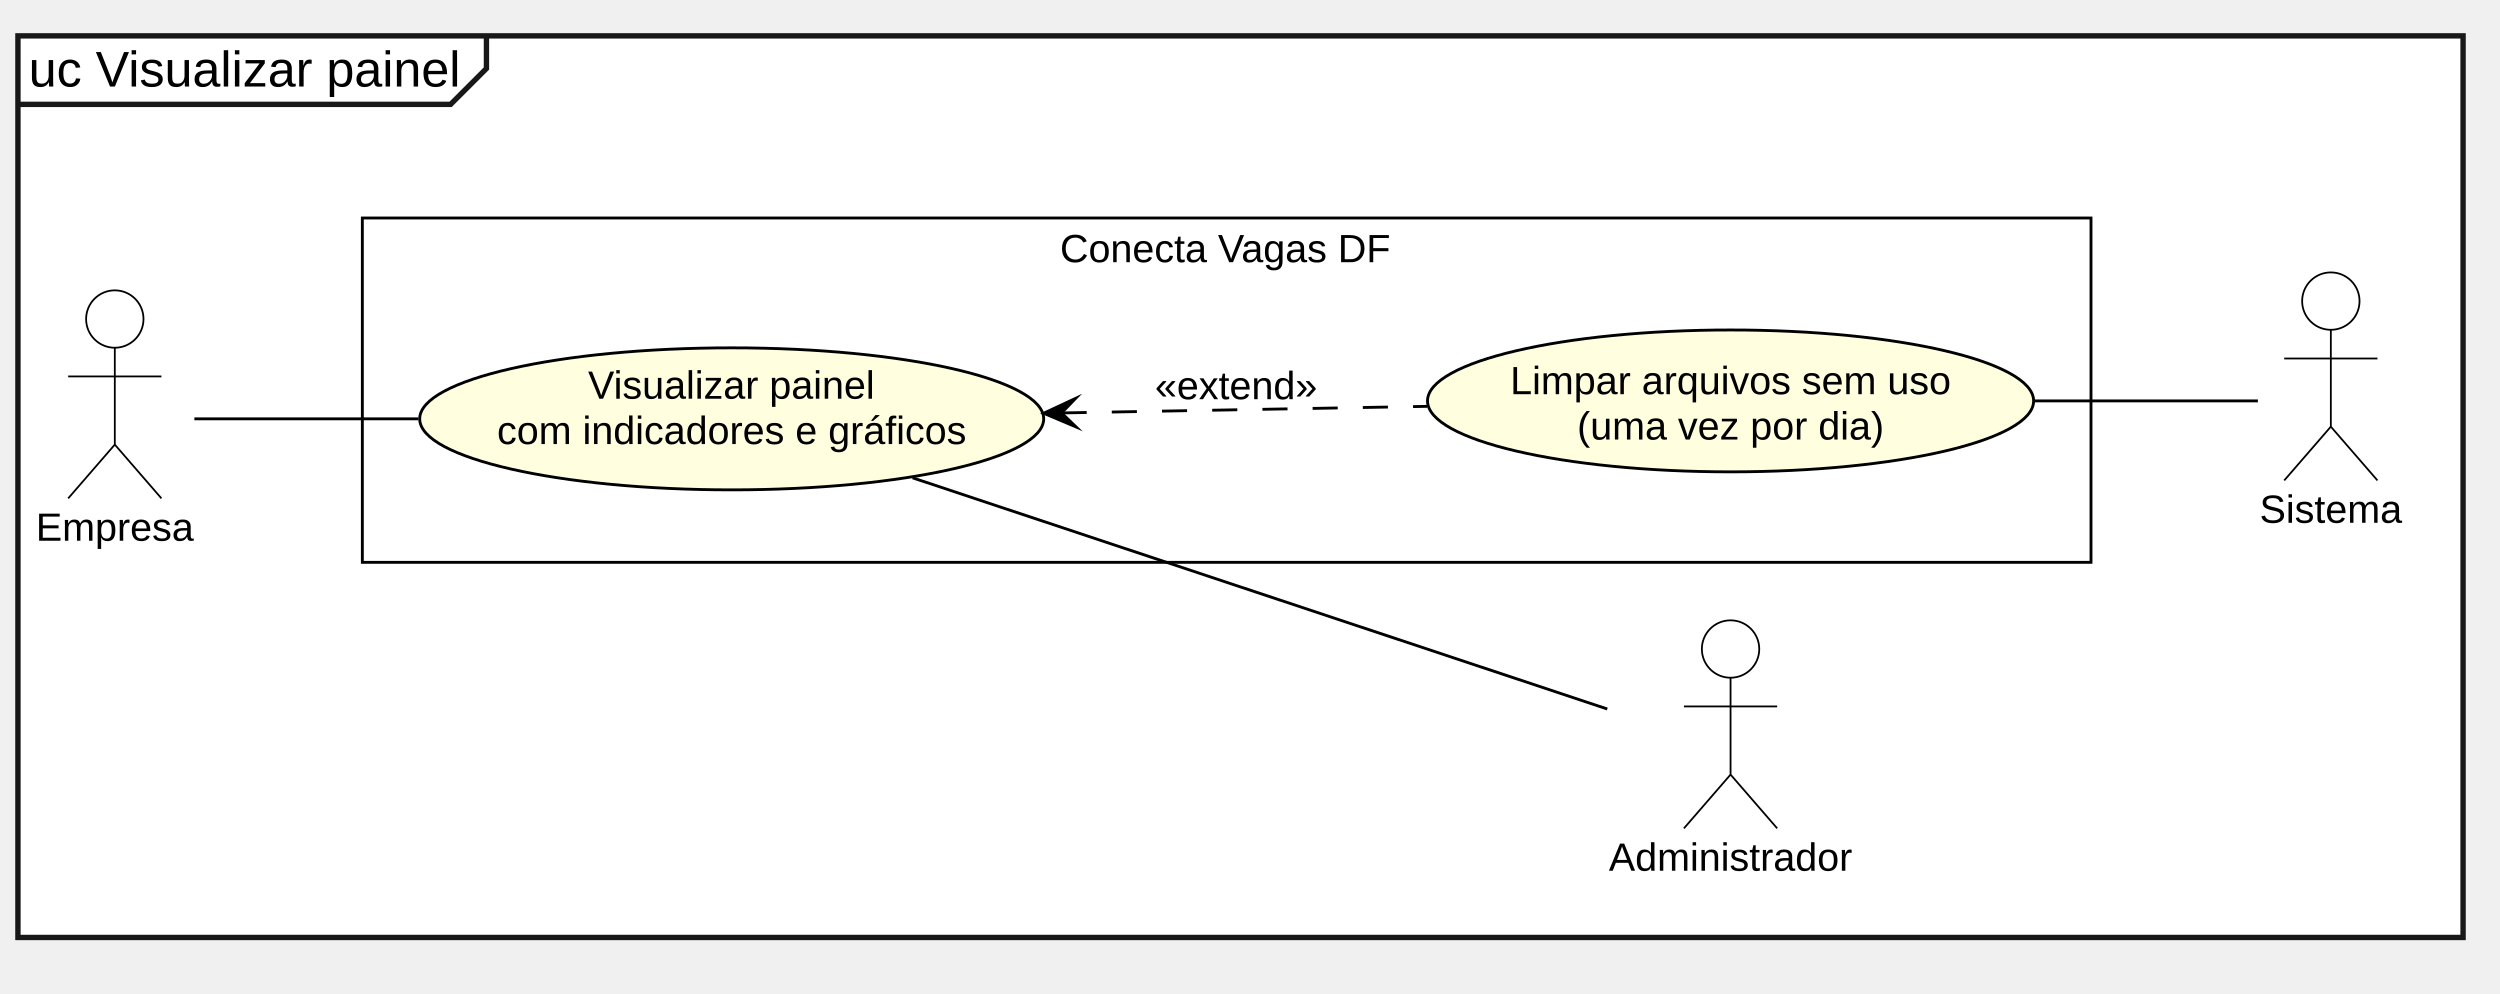
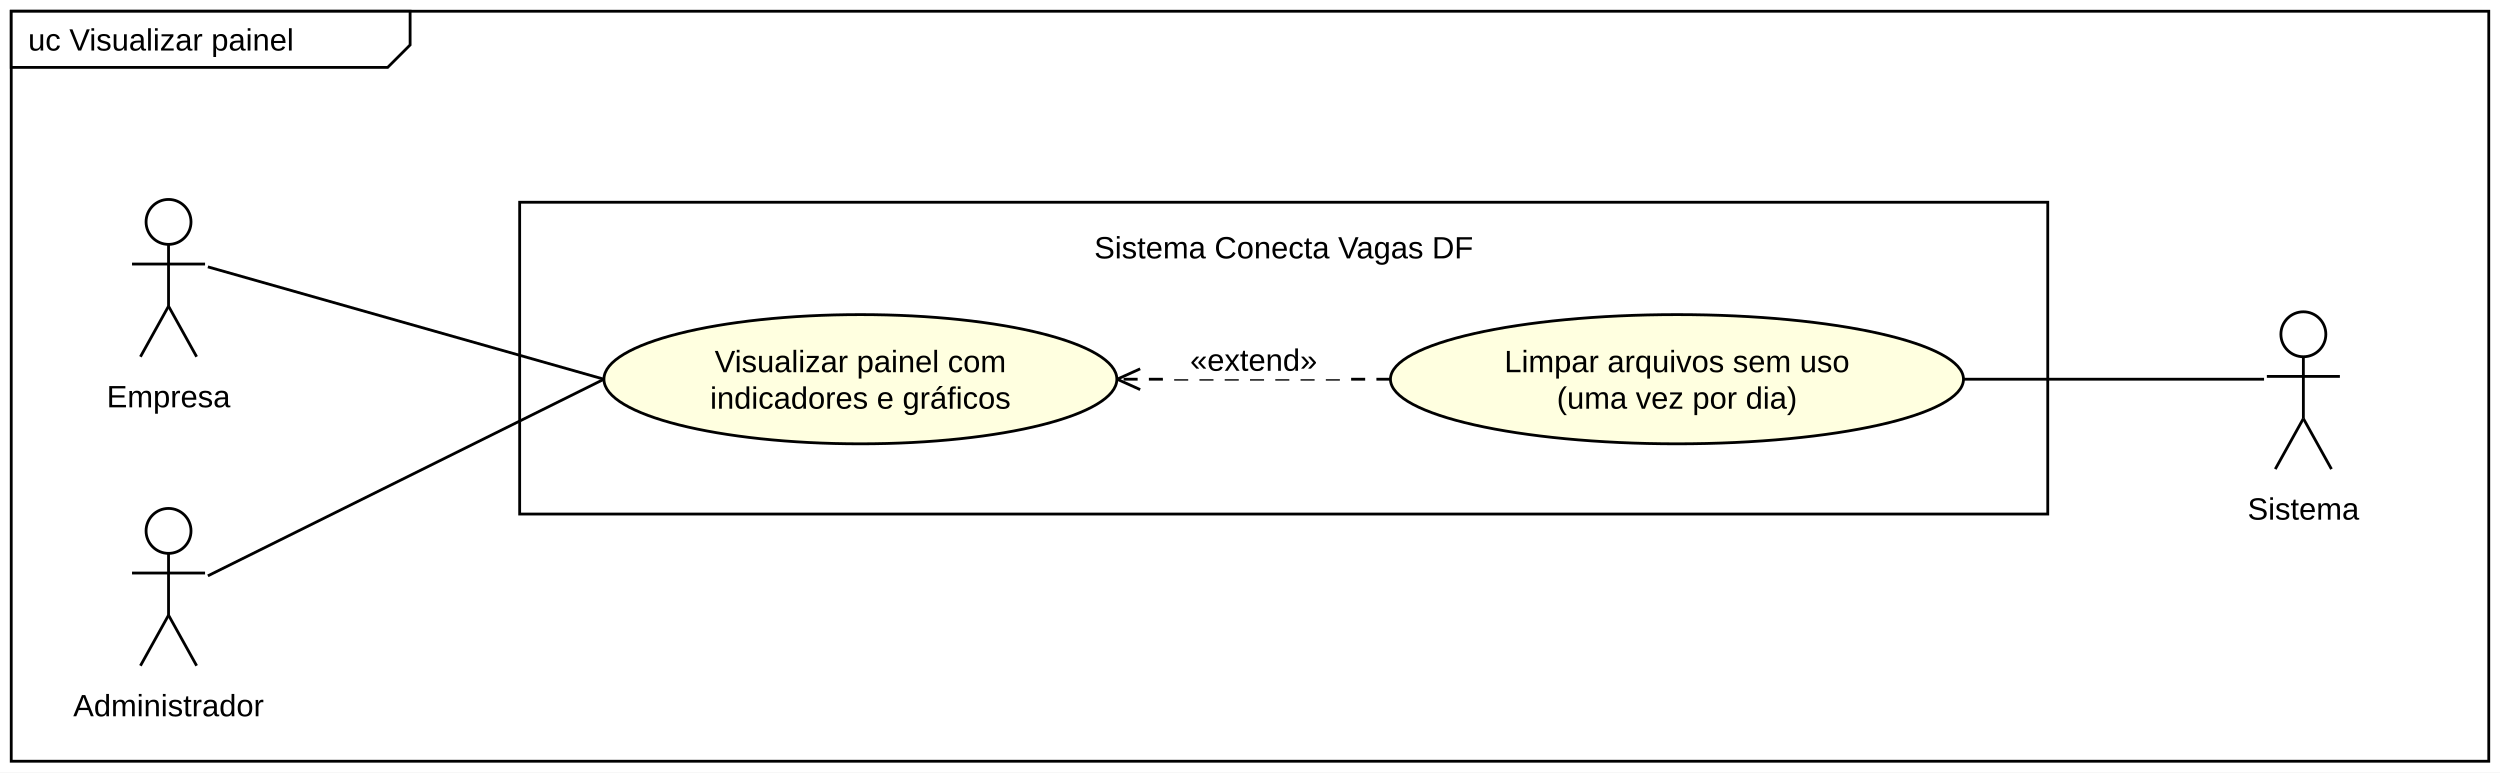
- <svg xmlns="http://www.w3.org/2000/svg" version="1.1" data-diagram-type="DESCRIPTION" style="width:697px;height:277px;background:#FFFFFF;" width="697px" height="277px" viewBox="0 0 697 277" zoomAndPan="magnify" preserveAspectRatio="none" contentStyleType="text/css">
-   <defs />
-   <g font-family="sans-serif" lengthAdjust="spacing">
-     <rect x="5" y="10" width="681.705" height="251.365" fill="#FFF" style="stroke:#181818;stroke-width:1.5;" />
-     <path d="M135.62,10 L135.62,19.099 L125.62,29.099 L5,29.099" style="stroke:#181818;stroke-width:1.5;" fill="none" />
-     <text x="8" y="24.132" fill="#000" font-size="14" textLength="120.62" font-family="Arial">uc Visualizar painel</text>
-     <g class="cluster" data-qualified-name="Conecta Vagas DF" id="ent0002" data-source-line="5">
-       <rect x="101.02" y="60.779" width="481.95" height="96" fill="#FFF" style="stroke:#000;stroke-width:0.8;" />
-       <text x="295.527" y="73.097" fill="#000" font-size="11" textLength="92.936" font-family="Arial">Conecta Vagas DF</text>
-     </g>
-     <g class="entity" data-qualified-name="Conecta Vagas DF.P" id="ent0003" data-source-line="6">
-       <ellipse cx="203.996" cy="116.776" rx="86.986" ry="19.797" fill="#FFFFE0" style="stroke:#000;stroke-width:0.8;" />
-       <text x="163.946" y="111.16" fill="#000" font-size="11" textLength="80.099" font-family="Arial">Visualizar painel</text>
-       <text x="138.576" y="123.809" fill="#000" font-size="11" textLength="130.84" font-family="Arial">com indicadores e gráficos</text>
-     </g>
-     <g class="entity" data-qualified-name="Conecta Vagas DF.LA" id="ent0004" data-source-line="7">
-       <ellipse cx="482.482" cy="111.775" rx="84.492" ry="19.776" fill="#FFFFE0" style="stroke:#000;stroke-width:0.8;" />
-       <text x="421.04" y="109.903" fill="#000" font-size="11" textLength="122.885" font-family="Arial">Limpar arquivos sem uso</text>
-       <text x="439.688" y="122.552" fill="#000" font-size="11" textLength="85.588" font-family="Arial">(uma vez por dia)</text>
-     </g>
-     <g class="entity" data-qualified-name="E" id="ent0001" data-source-line="4">
-       <ellipse cx="32.008" cy="88.949" rx="8" ry="8" fill="#FFF" style="stroke:#000;stroke-width:0.5;" />
-       <path d="M32.008,96.949 L32.008,123.949 M19.008,104.949 L45.008,104.949 M32.008,123.949 L19.008,138.949 M32.008,123.949 L45.008,138.949" style="stroke:#000;stroke-width:0.5;" fill="none" />
-       <text x="10" y="150.767" fill="#000" font-size="11" textLength="44.016" font-family="Arial">Empresa</text>
-     </g>
-     <g class="entity" data-qualified-name="A" id="ent0005" data-source-line="9">
-       <ellipse cx="482.479" cy="180.949" rx="8" ry="8" fill="#FFF" style="stroke:#000;stroke-width:0.5;" />
-       <path d="M482.479,188.949 L482.479,215.949 M469.479,196.949 L495.479,196.949 M482.479,215.949 L469.479,230.949 M482.479,215.949 L495.479,230.949" style="stroke:#000;stroke-width:0.5;" fill="none" />
-       <text x="448.55" y="242.767" fill="#000" font-size="11" textLength="67.858" font-family="Arial">Administrador</text>
-     </g>
-     <g class="entity" data-qualified-name="SI" id="ent0009" data-source-line="13">
-       <ellipse cx="649.838" cy="83.949" rx="8" ry="8" fill="#FFF" style="stroke:#000;stroke-width:0.5;" />
-       <path d="M649.838,91.949 L649.838,118.949 M636.838,99.949 L662.838,99.949 M649.838,118.949 L636.838,133.949 M649.838,118.949 L662.838,133.949" style="stroke:#000;stroke-width:0.5;" fill="none" />
-       <text x="629.97" y="145.767" fill="#000" font-size="11" textLength="39.735" font-family="Arial">Sistema</text>
-     </g>
-     <g class="link" data-entity-1="ent0001" data-entity-2="ent0003" id="lnk6" data-source-line="10" data-link-type="association">
-       <path d="M54.19,116.779 C70.21,116.779 93.36,116.779 116.65,116.779" style="stroke:#000;stroke-width:0.8;" fill="none" id="E-P" />
-     </g>
-     <g class="link" data-entity-1="ent0003" data-entity-2="ent0005" id="lnk7" data-source-line="11" data-link-type="association">
-       <path d="M254.43,133.219 C310.35,151.829 399.88,181.619 448.11,197.669" style="stroke:#000;stroke-width:0.8;" fill="none" id="P-A" />
-     </g>
-     <g class="link" data-entity-1="ent0003" data-entity-2="ent0004" id="lnk8" data-source-line="12" data-link-type="dependency">
-       <path d="M295.969,115.128 C330.049,114.508 364.1,113.899 397.94,113.289" style="stroke:#000;stroke-width:0.8;stroke-dasharray:7,7;" fill="none" id="P-backto-LA" />
-       <polygon points="290.97,115.219,300.041,119.054,295.969,115.128,299.896,111.056,290.97,115.219" fill="#000" style="stroke:#000;stroke-width:0.8;stroke-linejoin:miter;stroke-miterlimit:10;" />
-       <text x="321.99" y="111.297" fill="#000" font-size="11" textLength="45.262" font-family="Arial">«extend»</text>
-     </g>
-     <g class="link" data-entity-1="ent0004" data-entity-2="ent0009" id="lnk10" data-source-line="14" data-link-type="association">
-       <path d="M567.13,111.779 C590.52,111.779 613.81,111.779 629.5,111.779" style="stroke:#000;stroke-width:0.8;" fill="none" id="LA-SI" />
-     </g>
+ <svg xmlns="http://www.w3.org/2000/svg" width="890" height="275" viewBox="0 0 890 275">
+   <rect x="0" y="0" width="890" height="275" fill="#fff" />
+   <rect x="4" y="4" width="882" height="267" fill="none" stroke="#000" stroke-width="1" />
+   <polygon points="4,4 146,4 146,16 138,24 4,24" fill="#fff" stroke="#000" stroke-width="1" />
+   <text x="10" y="18" font-family="Arial, Helvetica, sans-serif" font-size="11" text-anchor="start">uc Visualizar painel</text>
+   <rect x="185" y="72" width="544" height="111" fill="#fff" stroke="#000" stroke-width="1" />
+   <text x="457" y="92" font-family="Arial, Helvetica, sans-serif" font-size="11" text-anchor="middle">Sistema Conecta Vagas DF</text>
+   <line x1="74" y1="95" x2="215" y2="135" stroke="#000" stroke-width="1" />
+   <line x1="74" y1="205" x2="215" y2="135" stroke="#000" stroke-width="1" />
+   <line x1="806" y1="135" x2="699" y2="135" stroke="#000" stroke-width="1" />
+   <line x1="495" y1="135" x2="397.7" y2="135" stroke="#000" stroke-width="1" stroke-dasharray="5,4" />
+   <polyline points="405.9,131.3 397.7,135 405.9,138.7" fill="none" stroke="#000" stroke-width="1" />
+   <rect x="414" y="122" width="64" height="13" fill="#fff" />
+   <text x="446.3" y="132" font-family="Arial, Helvetica, sans-serif" font-size="11" text-anchor="middle">«extend»</text>
+   <ellipse cx="306.3" cy="135" rx="91.3" ry="23" fill="#FFFFE0" stroke="#000" stroke-width="1" />
+   <text x="306.3" y="132.5" font-family="Arial, Helvetica, sans-serif" font-size="11" text-anchor="middle">Visualizar painel com</text>
+   <text x="306.3" y="145.5" font-family="Arial, Helvetica, sans-serif" font-size="11" text-anchor="middle">indicadores e gráficos</text>
+   <ellipse cx="597" cy="135" rx="102" ry="23" fill="#FFFFE0" stroke="#000" stroke-width="1" />
+   <text x="597" y="132.5" font-family="Arial, Helvetica, sans-serif" font-size="11" text-anchor="middle">Limpar arquivos sem uso</text>
+   <text x="597" y="145.5" font-family="Arial, Helvetica, sans-serif" font-size="11" text-anchor="middle">(uma vez por dia)</text>
+   <g stroke="#000" stroke-width="1" fill="none">
+     <circle cx="60" cy="79" r="8" fill="#fff" />
+     <line x1="60" y1="87" x2="60" y2="109" />
+     <line x1="47" y1="94" x2="73" y2="94" />
+     <line x1="60" y1="109" x2="50" y2="127" />
+     <line x1="60" y1="109" x2="70" y2="127" />
  </g>
+   <text x="60" y="145" font-family="Arial, Helvetica, sans-serif" font-size="11" text-anchor="middle">Empresa</text>
+   <g stroke="#000" stroke-width="1" fill="none">
+     <circle cx="60" cy="189" r="8" fill="#fff" />
+     <line x1="60" y1="197" x2="60" y2="219" />
+     <line x1="47" y1="204" x2="73" y2="204" />
+     <line x1="60" y1="219" x2="50" y2="237" />
+     <line x1="60" y1="219" x2="70" y2="237" />
+   </g>
+   <text x="60" y="255" font-family="Arial, Helvetica, sans-serif" font-size="11" text-anchor="middle">Administrador</text>
+   <g stroke="#000" stroke-width="1" fill="none">
+     <circle cx="820" cy="119" r="8" fill="#fff" />
+     <line x1="820" y1="127" x2="820" y2="149" />
+     <line x1="807" y1="134" x2="833" y2="134" />
+     <line x1="820" y1="149" x2="810" y2="167" />
+     <line x1="820" y1="149" x2="830" y2="167" />
+   </g>
+   <text x="820" y="185" font-family="Arial, Helvetica, sans-serif" font-size="11" text-anchor="middle">Sistema</text>
</svg>
